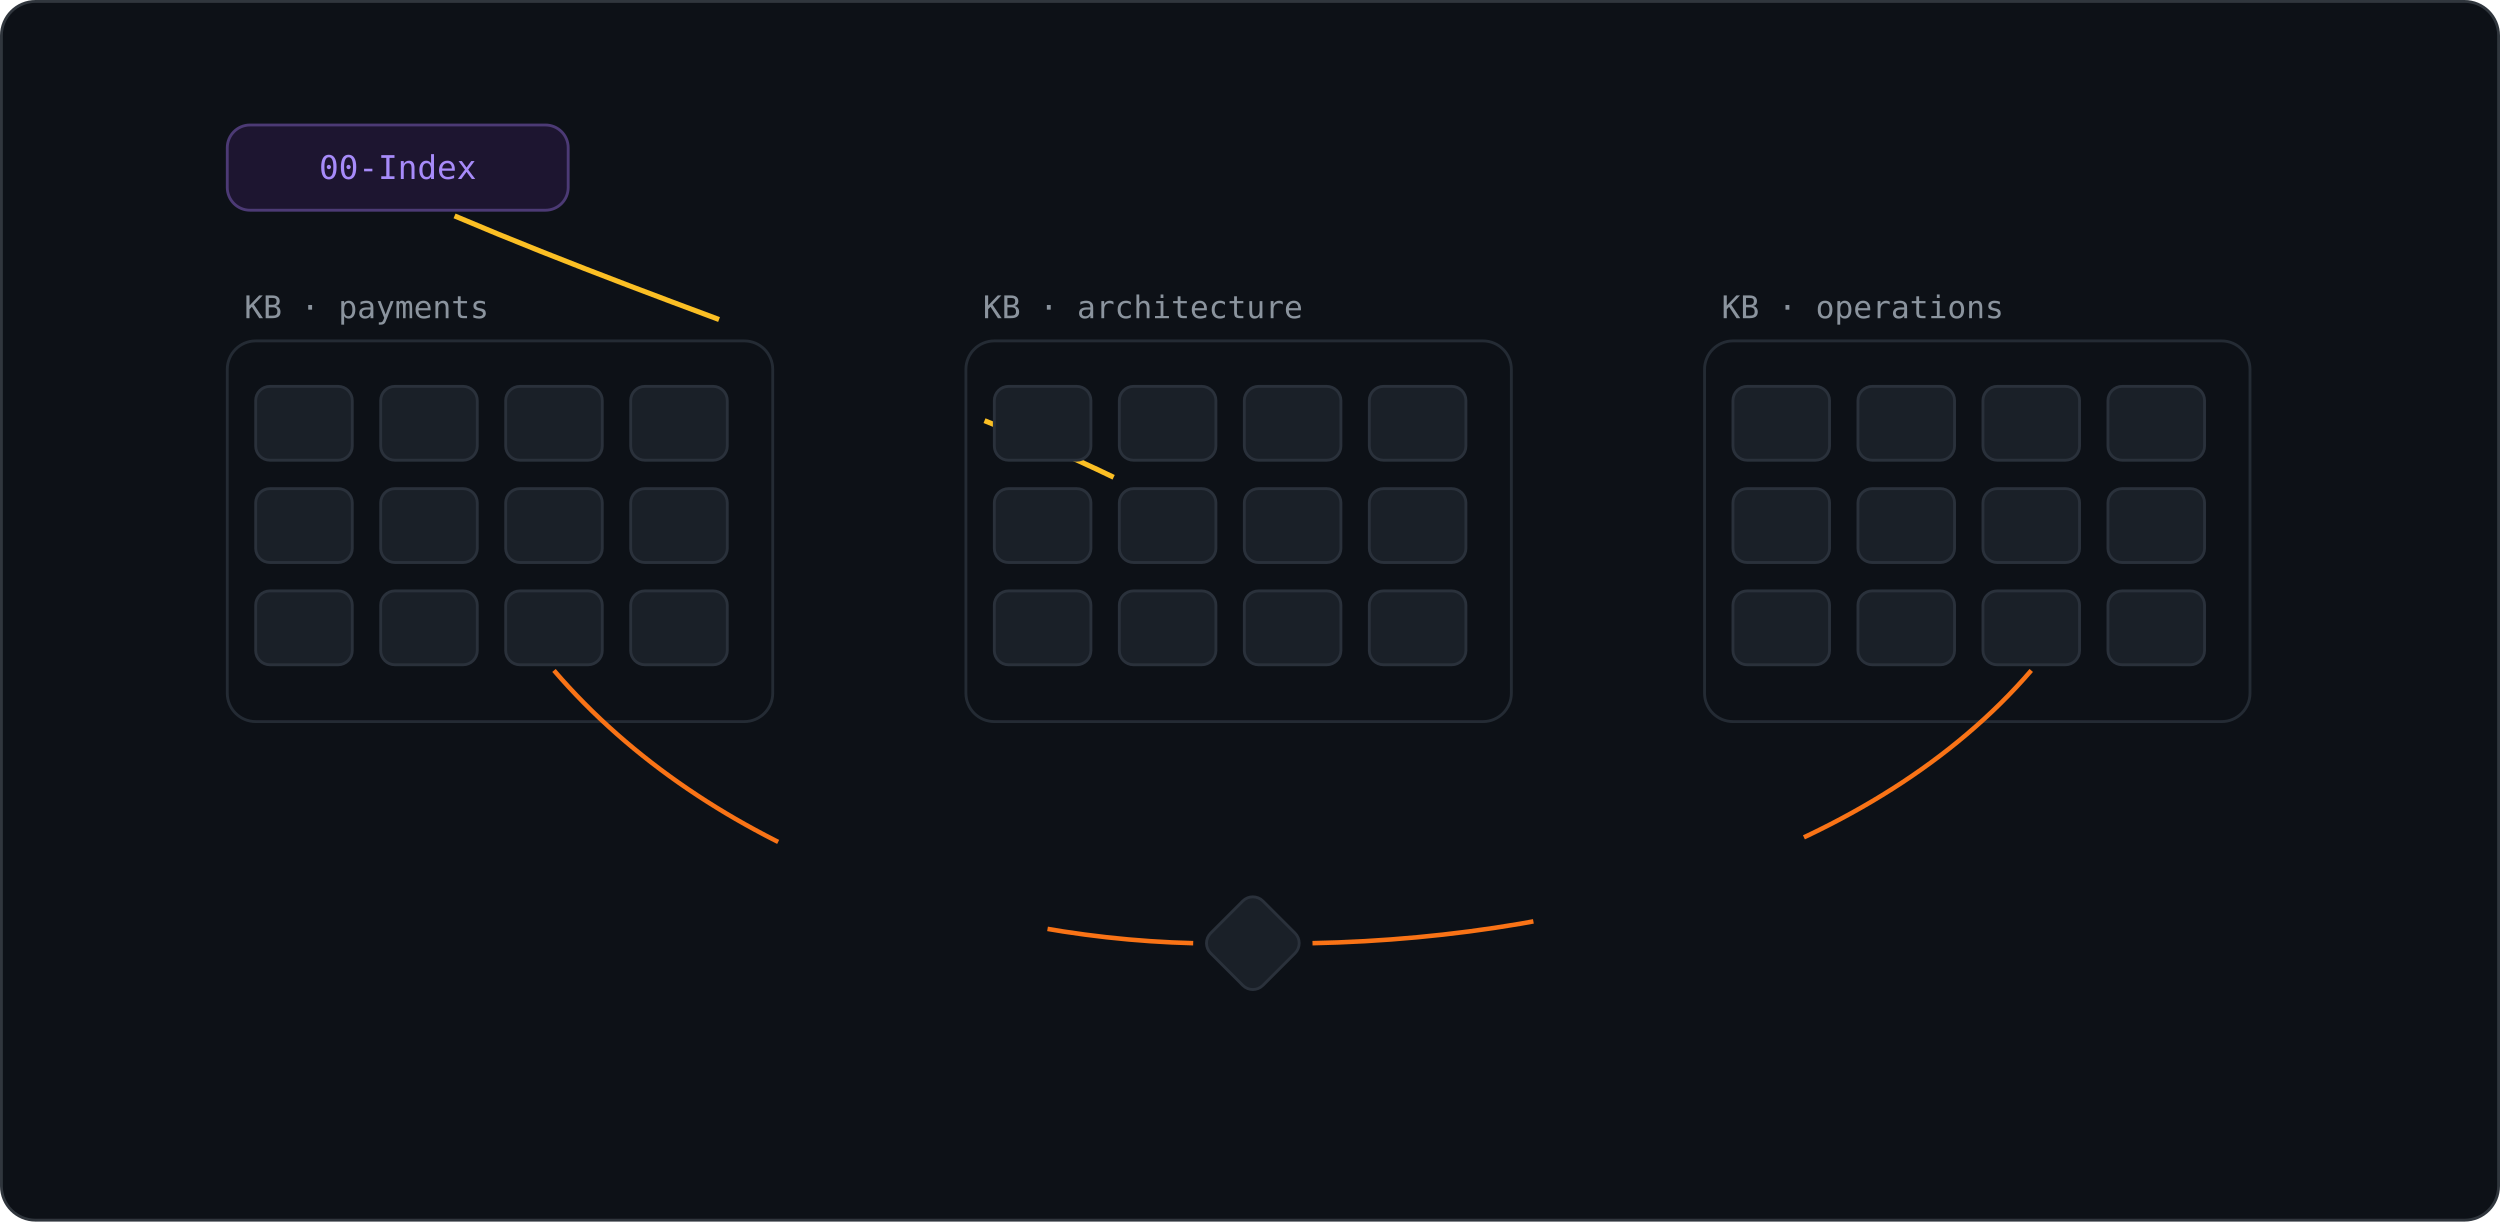
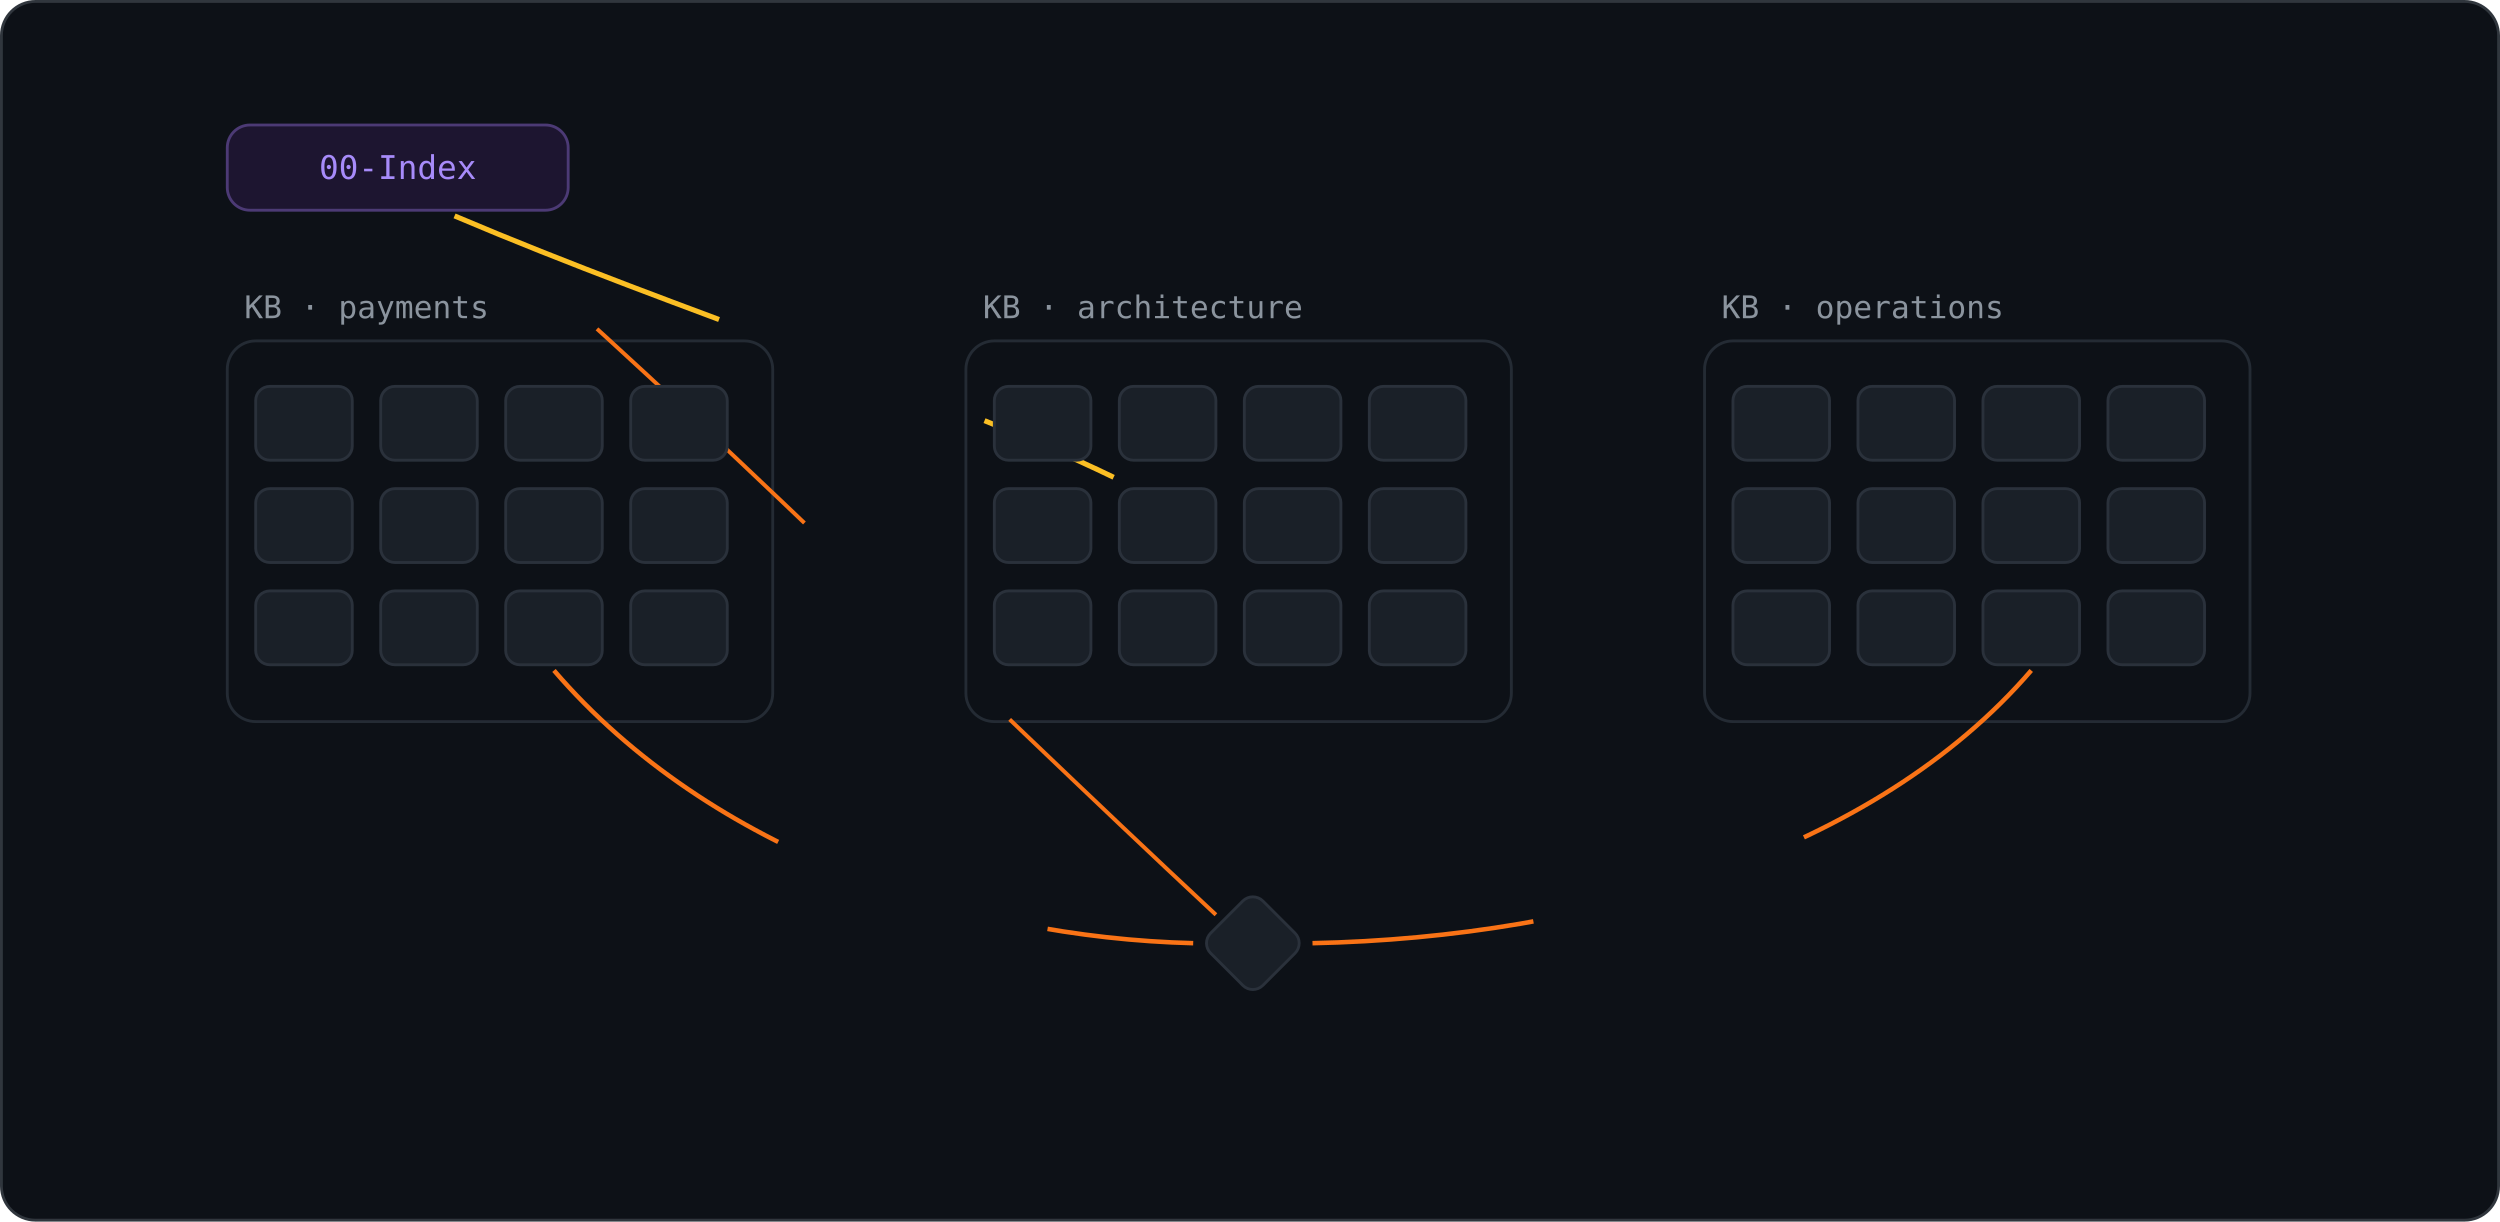
<svg xmlns="http://www.w3.org/2000/svg" viewBox="0 0 880 430" font-family="-apple-system,'Segoe UI',Roboto,Helvetica,Arial,sans-serif">
  <style>
    .m { font-family: ui-monospace, SFMono-Regular, Menlo, Consolas, monospace; }
    .kbl { fill: #8b949e; font-size: 11px; }
    /* phase A — retrieval (0-30%) */
    .arc { stroke-dasharray:100; animation: arc 15s infinite; }
    @keyframes arc { 0%,4%{stroke-dashoffset:100;opacity:1} 11%{stroke-dashoffset:0;opacity:1} 26%{stroke-dashoffset:0;opacity:1} 30%,100%{stroke-dashoffset:0;opacity:0} }
    .idx { animation: idx 15s infinite; }
-     @keyframes idx { 0%{fill:#1d1530;stroke:#4c3a75} 3%,26%{fill:#2c1f4d;stroke:#a78bfa} 30%,100%{fill:#1d1530;stroke:#4c3a75} }
+     @keyframes idx { 0%{fill:#1d1530;stroke:#4c3a75} 3%,26%{fill:#2c1f4d;stroke:#a78bfa} 30%,50%{fill:#1d1530;stroke:#4c3a75} 53%,60%{fill:#2c1f4d;stroke:#a78bfa} 64%,100%{fill:#1d1530;stroke:#4c3a75} }
    .hot { animation: hot 15s infinite; }
-     @keyframes hot { 0%,10%{fill:#1a2028;stroke:#2a313b} 13%,25%{fill:#fbbf24;stroke:#fbbf24} 30%,100%{fill:#1a2028;stroke:#2a313b} }
+     @keyframes hot { 0%,10%{fill:#1a2028;stroke:#2a313b} 13%,25%{fill:#fbbf24;stroke:#fbbf24} 30%,95%{fill:#3b2410;stroke:#7c2d12} 98%,100%{fill:#1a2028;stroke:#2a313b} }
    .warm { animation: warm 15s infinite; }
-     @keyframes warm { 0%,12%{fill:#1a2028;stroke:#2a313b} 15%,24%{fill:#7c2d12;stroke:#f97316} 29%,100%{fill:#1a2028;stroke:#2a313b} }
+     @keyframes warm { 0%,12%{fill:#1a2028;stroke:#2a313b} 15%,24%{fill:#7c2d12;stroke:#f97316} 29%,95%{fill:#2a1c10;stroke:#4a3a20} 98%,100%{fill:#1a2028;stroke:#2a313b} }
    /* phase B — synthesis (33-60%) */
    .sw1 { animation: sw1 15s infinite; } .sw2 { animation: sw2 15s infinite; }
    @keyframes sw1 { 0%,33%{fill:#1a2028;stroke:#2a313b} 36%,57%{fill:#7c2d12;stroke:#f97316} 61%,100%{fill:#1a2028;stroke:#2a313b} }
    @keyframes sw2 { 0%,34%{fill:#1a2028;stroke:#2a313b} 37%,57%{fill:#7c2d12;stroke:#f97316} 61%,100%{fill:#1a2028;stroke:#2a313b} }
    .syn1 { stroke-dasharray:100; animation: syn1 15s infinite; }
    .syn2 { stroke-dasharray:100; animation: syn2 15s infinite; }
-     @keyframes syn1 { 0%,36%{stroke-dashoffset:100;opacity:1} 43%{stroke-dashoffset:0} 57%{stroke-dashoffset:0;opacity:1} 61%,100%{stroke-dashoffset:0;opacity:0} }
-     @keyframes syn2 { 0%,38%{stroke-dashoffset:100;opacity:1} 45%{stroke-dashoffset:0} 57%{stroke-dashoffset:0;opacity:1} 61%,100%{stroke-dashoffset:0;opacity:0} }
+     @keyframes syn1 { 0%,36%{stroke-dashoffset:100;opacity:1} 43%{stroke-dashoffset:0} 57%{stroke-dashoffset:0;opacity:1} 62%,95%{stroke-dashoffset:0;opacity:.35} 98%,100%{stroke-dashoffset:0;opacity:0} }
+     @keyframes syn2 { 0%,38%{stroke-dashoffset:100;opacity:1} 45%{stroke-dashoffset:0} 57%{stroke-dashoffset:0;opacity:1} 62%,95%{stroke-dashoffset:0;opacity:.35} 98%,100%{stroke-dashoffset:0;opacity:0} }
    .synnode { animation: synnode 15s infinite; }
-     @keyframes synnode { 0%,44%{fill:#1a2028;stroke:#2a313b} 48%,57%{fill:#fbbf24;stroke:#fbbf24} 61%,100%{fill:#1a2028;stroke:#2a313b} }
+     @keyframes synnode { 0%,44%{opacity:0;fill:#1a2028;stroke:#2a313b} 48%,57%{opacity:1;fill:#fbbf24;stroke:#fbbf24} 62%,95%{opacity:1;fill:#2a1f10;stroke:#f97316} 98%,100%{opacity:0;fill:#1a2028;stroke:#2a313b} }
    .synlbl { animation: synlbl 15s infinite; }
-     @keyframes synlbl { 0%,46%{opacity:0} 50%,57%{opacity:1} 61%,100%{opacity:0} }
+     @keyframes synlbl { 0%,46%{opacity:0} 50%,58%{opacity:1} 62%,100%{opacity:0} }
+     .idxline { stroke-dasharray:100; animation: idxline 15s infinite; }
+     @keyframes idxline { 0%,50%{stroke-dashoffset:100;opacity:0} 51%{opacity:.85} 55%{stroke-dashoffset:0;opacity:.8} 62%,95%{stroke-dashoffset:0;opacity:.45} 98%,100%{stroke-dashoffset:0;opacity:0} }
+     .plusrow { animation: plusrow 15s infinite; }
+     @keyframes plusrow { 0%,53%{opacity:0} 55%,95%{opacity:1} 98%,100%{opacity:0} }
    /* phase C — lint (63-97%) */
    .scan { animation: scan 15s infinite; }
    @keyframes scan { 0%,64%{transform:translateX(0);opacity:0} 66%{opacity:.7} 86%{transform:translateX(720px);opacity:.7} 88%,100%{transform:translateX(720px);opacity:0} }
    .rot1 { animation: rot1 15s infinite; } .rot2 { animation: rot2 15s infinite; }
    @keyframes rot1 { 0%,62%{fill:#1a2028;stroke:#2a313b} 64%{fill:#3d1214;stroke:#f85149} 67%{fill:#2a1012;stroke:#a03030} 70%{fill:#3d1214;stroke:#f85149} 72%,95%{fill:#12271a;stroke:#3fb950} 98%,100%{fill:#1a2028;stroke:#2a313b} }
    @keyframes rot2 { 0%,62%{fill:#1a2028;stroke:#2a313b} 65%{fill:#3d1214;stroke:#f85149} 69%{fill:#2a1012;stroke:#a03030} 73%{fill:#3d1214;stroke:#f85149} 77%{fill:#3d1214;stroke:#f85149} 82%,95%{fill:#12271a;stroke:#3fb950} 98%,100%{fill:#1a2028;stroke:#2a313b} }
    .fx1 { animation: fx1 15s infinite; } .fk1 { animation: fk1 15s infinite; }
    @keyframes fx1 { 0%,66%{opacity:0} 68%,70%{opacity:1} 72%,100%{opacity:0} }
    @keyframes fk1 { 0%,71%{opacity:0} 73%,94%{opacity:1} 97%,100%{opacity:0} }
    .fx2 { animation: fx2 15s infinite; } .fk2 { animation: fk2 15s infinite; }
    @keyframes fx2 { 0%,76%{opacity:0} 78%,80%{opacity:1} 82%,100%{opacity:0} }
    @keyframes fk2 { 0%,81%{opacity:0} 83%,94%{opacity:1} 97%,100%{opacity:0} }
    /* captions */
    .capA { animation: capA 15s infinite; } .capB { animation: capB 15s infinite; } .capC { animation: capC 15s infinite; }
    @keyframes capA { 0%,1%{opacity:0} 4%,27%{opacity:1} 31%,100%{opacity:0} }
    @keyframes capB { 0%,33%{opacity:0} 37%,57%{opacity:1} 61%,100%{opacity:0} }
    @keyframes capC { 0%,63%{opacity:0} 67%,94%{opacity:1} 98%,100%{opacity:0} }
  </style>
  <rect x="0.5" y="0.5" width="879" height="429" rx="12" fill="#0d1117" stroke="#30363d" />
  <defs>
    <rect id="c" width="34" height="26" rx="5" />
  </defs>
  <rect class="idx" x="80" y="44" width="120" height="30" rx="8" fill="#1d1530" stroke="#4c3a75" />
  <text class="m" x="140" y="63" font-size="11.5" fill="#a78bfa" text-anchor="middle">00-Index</text>
  <path class="arc" pathLength="100" d="M 160 76 C 240 110, 330 138, 392 168" fill="none" stroke="#fbbf24" stroke-width="1.8" />
  <g stroke="#242b34" fill="none">
    <rect x="80" y="120" width="192" height="134" rx="10" />
    <rect x="340" y="120" width="192" height="134" rx="10" />
    <rect x="600" y="120" width="192" height="134" rx="10" />
  </g>
  <text class="m kbl" x="86" y="112">KB · payments</text>
  <text class="m kbl" x="346" y="112">KB · architecture</text>
  <text class="m kbl" x="606" y="112">KB · operations</text>
  <g fill="#1a2028" stroke="#2a313b">
    <use href="#c" x="90" y="136" />
    <use href="#c" x="134" y="136" />
    <use href="#c" x="178" y="136" />
    <use href="#c" x="90" y="172" />
    <use href="#c" x="134" y="172" />
    <use href="#c" x="178" y="172" />
    <use href="#c" x="222" y="172" />
    <use href="#c" x="90" y="208" />
    <use href="#c" x="134" y="208" />
    <use href="#c" x="222" y="208" />
    <use href="#c" x="350" y="136" />
    <use href="#c" x="438" y="136" />
    <use href="#c" x="482" y="136" />
    <use href="#c" x="482" y="172" />
    <use href="#c" x="350" y="208" />
    <use href="#c" x="394" y="208" />
    <use href="#c" x="438" y="208" />
    <use href="#c" x="482" y="208" />
    <use href="#c" x="610" y="136" />
    <use href="#c" x="698" y="136" />
    <use href="#c" x="742" y="136" />
    <use href="#c" x="610" y="172" />
    <use href="#c" x="654" y="172" />
    <use href="#c" x="698" y="172" />
    <use href="#c" x="742" y="172" />
    <use href="#c" x="610" y="208" />
    <use href="#c" x="654" y="208" />
    <use href="#c" x="742" y="208" />
  </g>
  <use class="hot" href="#c" x="394" y="172" fill="#1a2028" stroke="#2a313b" />
  <use class="warm" href="#c" x="350" y="172" fill="#1a2028" stroke="#2a313b" />
  <use class="warm" href="#c" x="438" y="172" fill="#1a2028" stroke="#2a313b" />
  <use class="warm" href="#c" x="394" y="136" fill="#1a2028" stroke="#2a313b" />
  <use class="sw1" href="#c" x="178" y="208" fill="#1a2028" stroke="#2a313b" />
  <use class="sw2" href="#c" x="698" y="208" fill="#1a2028" stroke="#2a313b" />
  <path class="syn1" pathLength="100" d="M 195 236 C 250 300, 340 330, 420 332" fill="none" stroke="#f97316" stroke-width="1.6" />
  <path class="syn2" pathLength="100" d="M 715 236 C 660 300, 560 330, 462 332" fill="none" stroke="#f97316" stroke-width="1.6" />
+   <path class="idxline" pathLength="100" d="M 428 322 C 340 240, 240 140, 172 82" fill="none" stroke="#f97316" stroke-width="1.4" />
+   <text class="m plusrow" x="210" y="64" font-size="11" fill="#fbbf24" opacity="0">+1 row</text>
  <g transform="translate(441 332) rotate(45)">
    <rect class="synnode" x="-13" y="-13" width="26" height="26" rx="5" fill="#1a2028" stroke="#2a313b" />
  </g>
-   <text class="m synlbl" x="441" y="372" font-size="11" fill="#fbbf24" text-anchor="middle" opacity="0">synthesis doc — knowledge neither KB holds alone</text>
+   <text class="m synlbl" x="441" y="372" font-size="11" fill="#fbbf24" text-anchor="middle" opacity="0">synthesis doc: knowledge neither KB holds alone, now indexed</text>
  <use class="rot1" href="#c" x="222" y="136" fill="#1a2028" stroke="#2a313b" />
  <use class="rot2" href="#c" x="654" y="136" fill="#1a2028" stroke="#2a313b" />
  <g class="scan" opacity="0">
    <rect x="76" y="36" width="3" height="228" rx="1.5" fill="#67e8f9" />
  </g>
  <text class="m fx1" x="239" y="130" font-size="12" fill="#f85149" text-anchor="middle" opacity="0">✕ broken link</text>
  <text class="m fk1" x="239" y="130" font-size="12" fill="#3fb950" text-anchor="middle" opacity="0">✓ fixed</text>
  <text class="m fx2" x="671" y="130" font-size="12" fill="#f85149" text-anchor="middle" opacity="0">✕ stale</text>
  <text class="m fk2" x="671" y="130" font-size="12" fill="#3fb950" text-anchor="middle" opacity="0">✓ re-verified</text>
  <g font-size="12">
-     <text class="m capA" x="80" y="404" fill="#fbbf24" opacity="0">① retrieval — a routed read heats exactly the docs needed, nothing else</text>
-     <text class="m capB" x="80" y="404" fill="#f97316" opacity="0">② cross-KB synthesis — connections between distant docs become new knowledge</text>
-     <text class="m capC" x="80" y="404" fill="#67e8f9" opacity="0">③ integrity lint — rot is found and fixed before an agent trusts it</text>
+     <text class="m capA" x="80" y="404" fill="#fbbf24" opacity="0">① retrieval: a routed read heats exactly the docs needed, nothing else</text>
+     <text class="m capB" x="80" y="404" fill="#f97316" opacity="0">② synthesis: distant docs combine, and the new doc is indexed on the spot</text>
+     <text class="m capC" x="80" y="404" fill="#67e8f9" opacity="0">③ integrity lint: rot is found and fixed before an agent trusts it</text>
  </g>
</svg>
